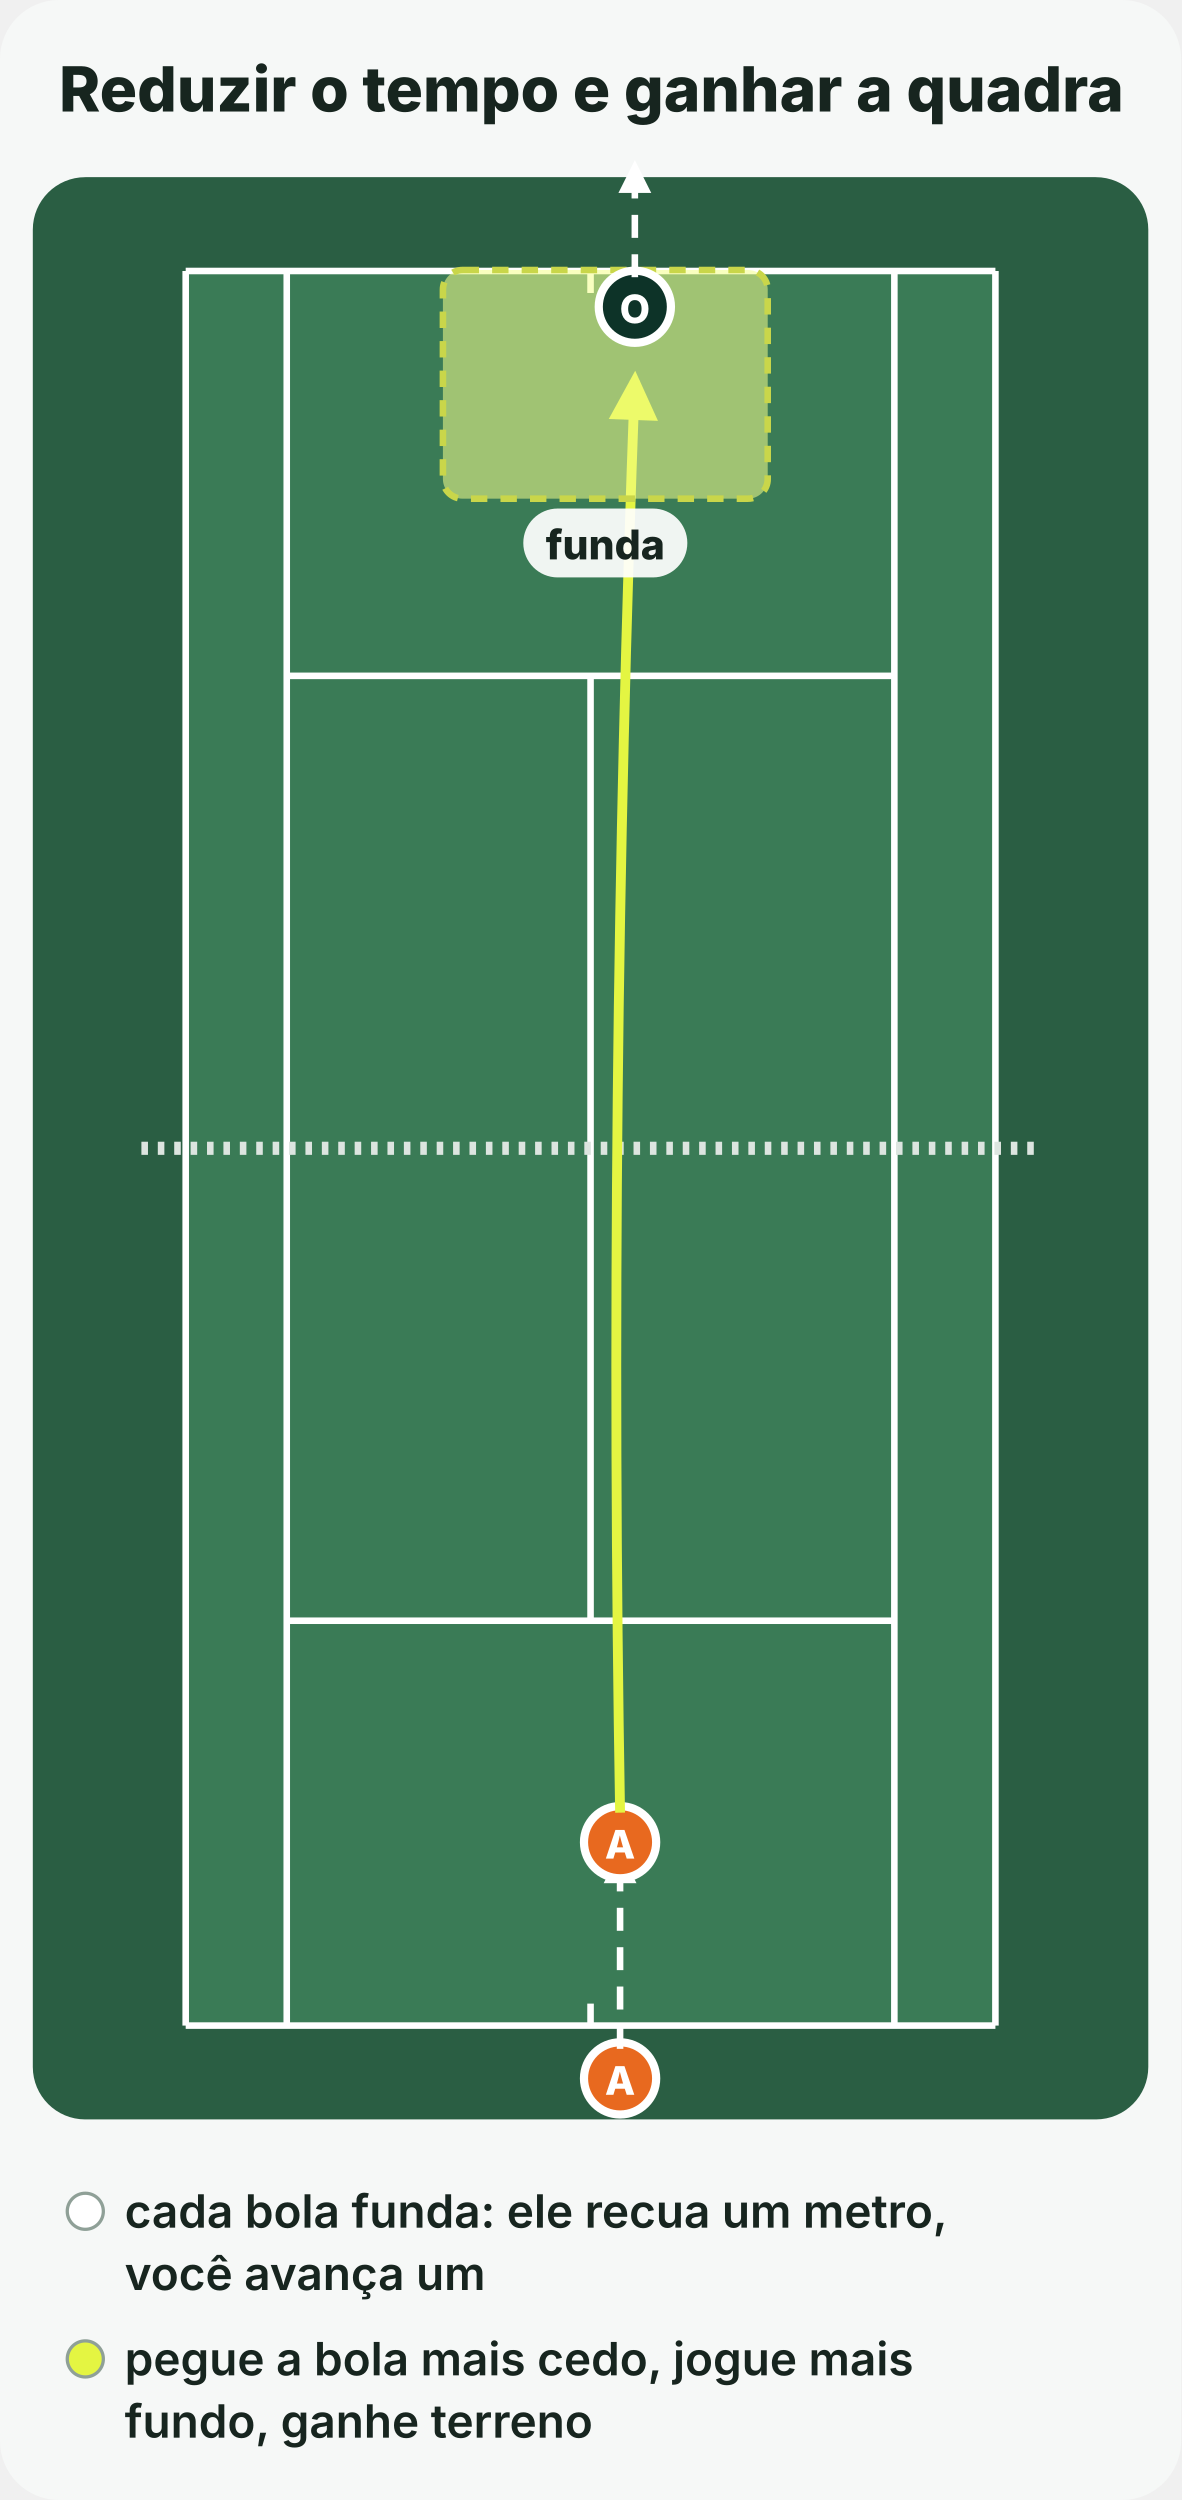
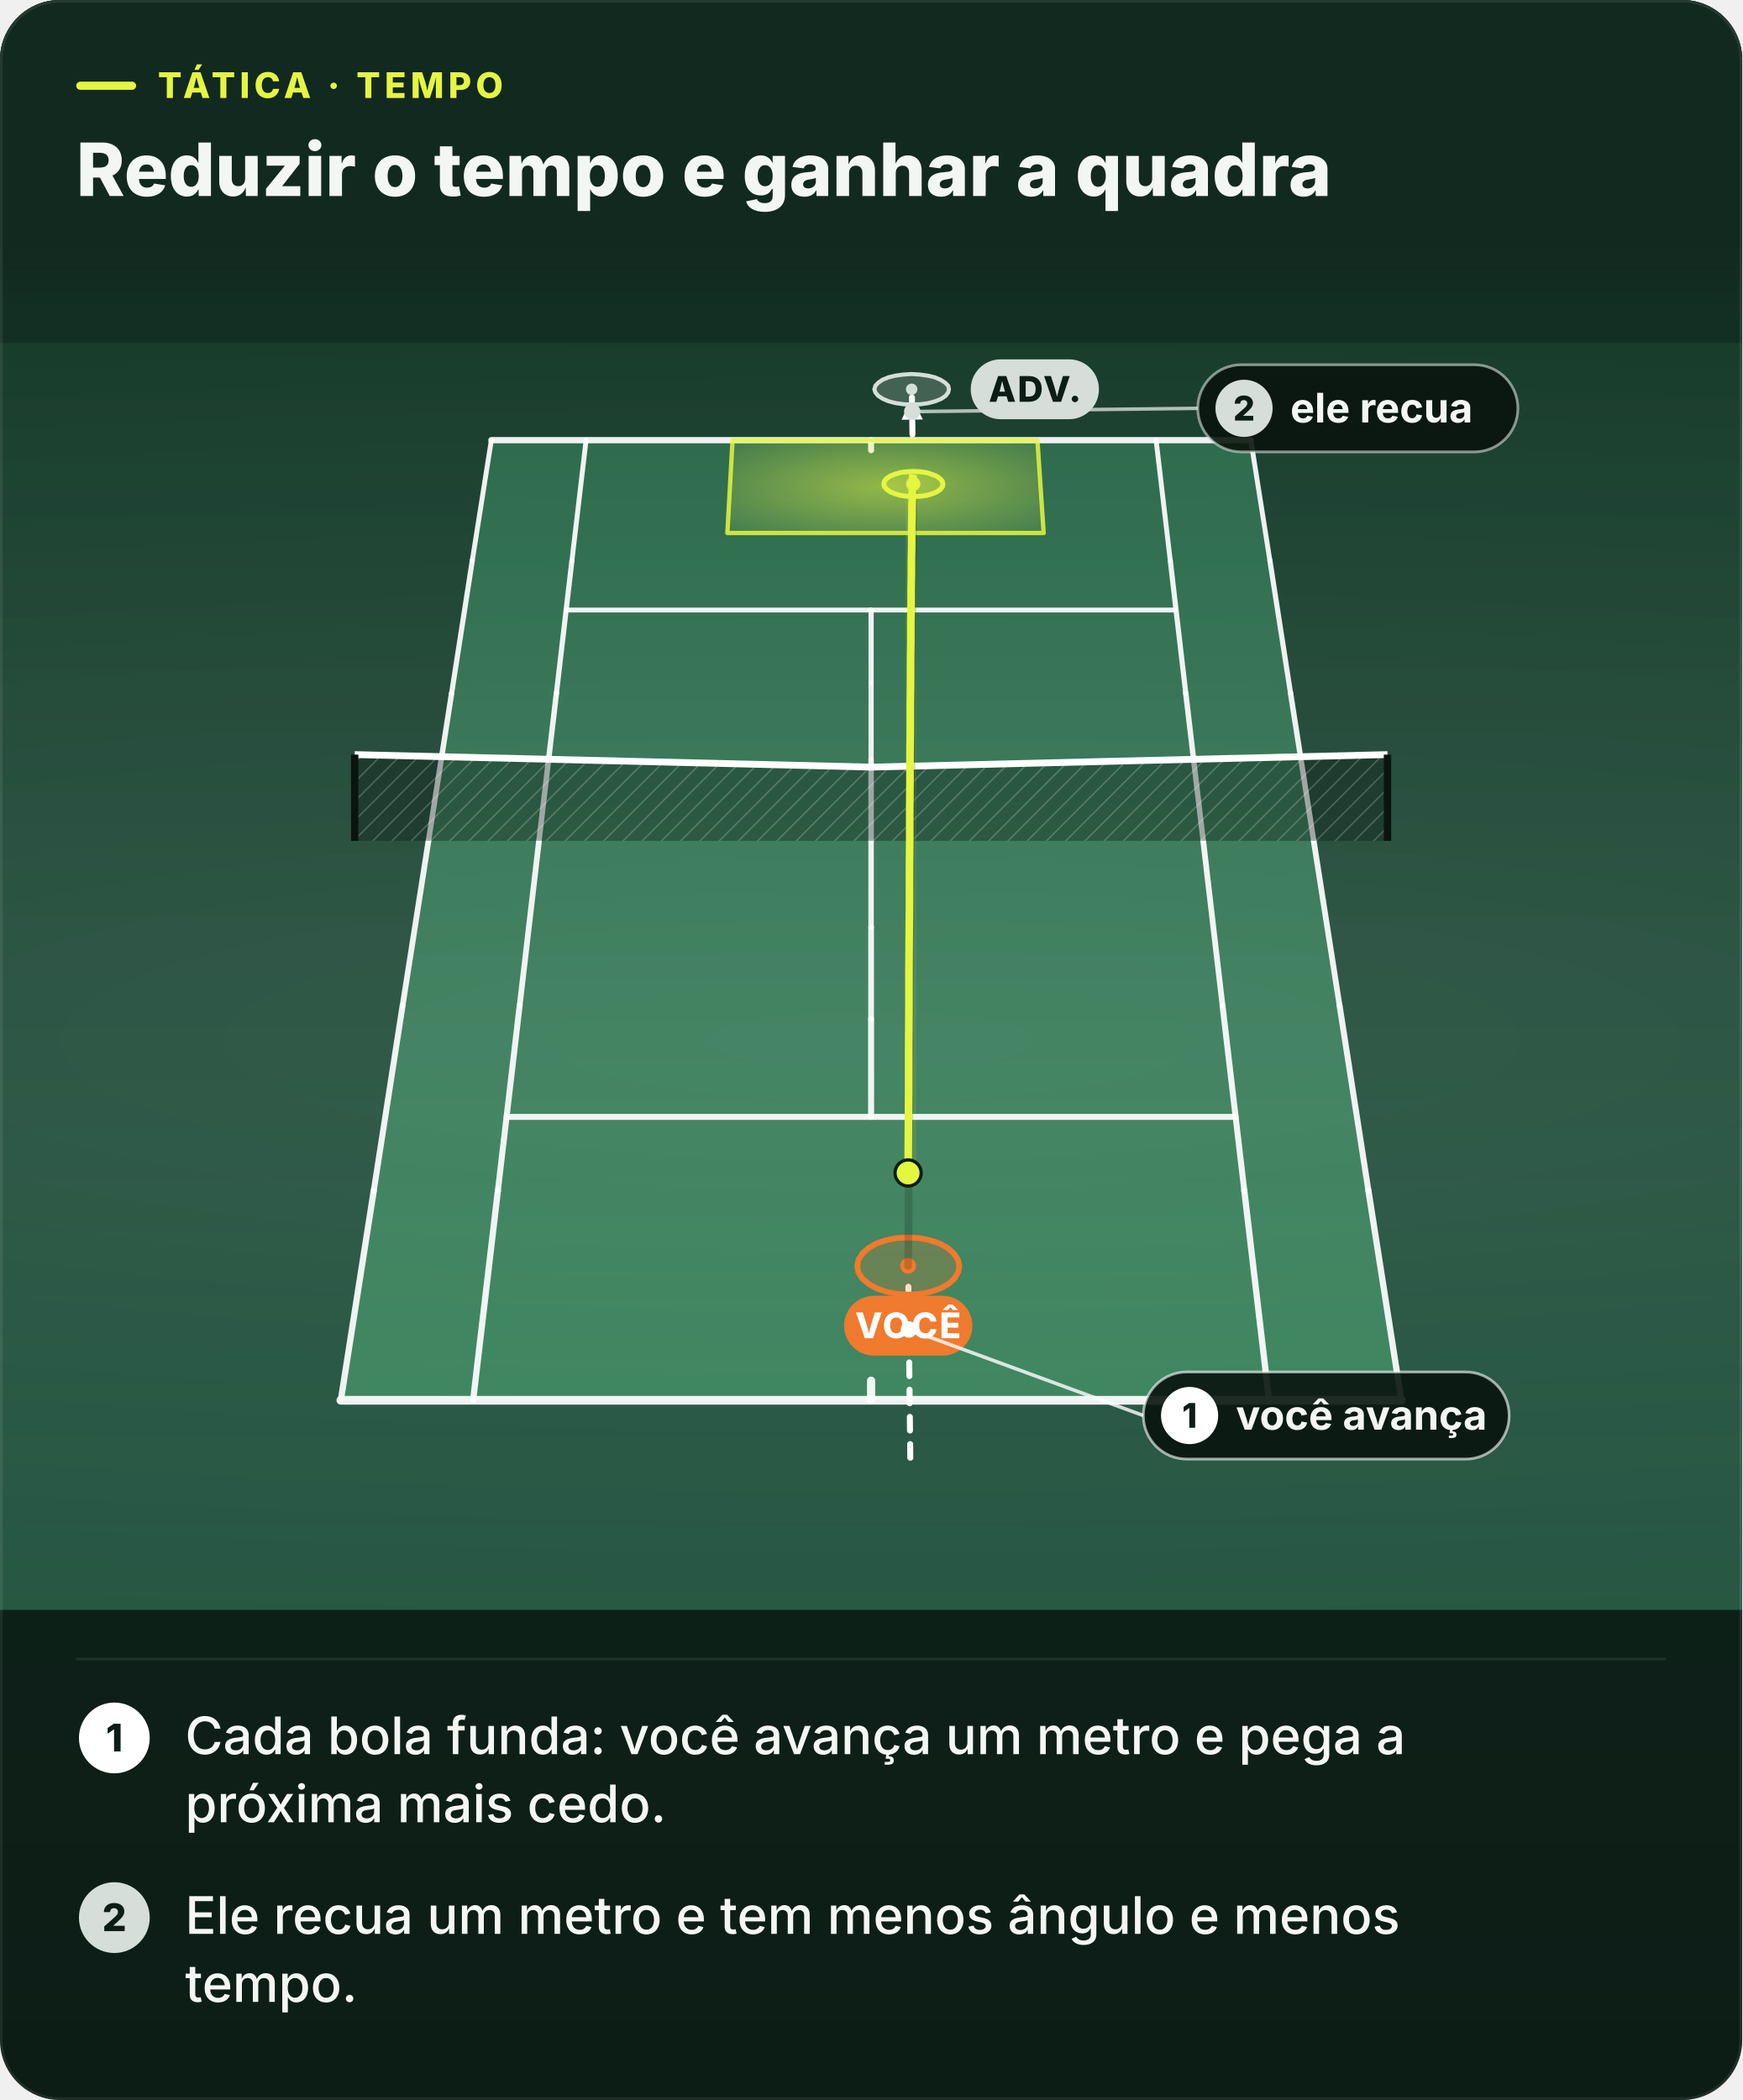
- <svg xmlns="http://www.w3.org/2000/svg" viewBox="0 0 360 762" width="360" height="762" role="img" aria-label="Reduzir o tempo e ganhar a quadra" font-family="Inter, system-ui, -apple-system, Segoe UI, sans-serif">
+ <svg xmlns="http://www.w3.org/2000/svg" viewBox="0 0 640 771.442" width="640" height="771.442" role="img" aria-label="Reduzir o tempo e ganhar a quadra" font-family="Inter, -apple-system, BlinkMacSystemFont, Segoe UI, Roboto, system-ui, sans-serif">
  <defs>
-     <marker id="seta" viewBox="0 0 10 10" refX="8" refY="5" markerWidth="5" markerHeight="5" orient="auto-start-reverse">
-       <path d="M0 0L10 5L0 10z" fill="context-stroke" />
-     </marker>
+     <linearGradient id="gFundo" x1="0" y1="0" x2="0" y2="1">
+       <stop offset="0" stop-color="#12291F" />
+       <stop offset="1" stop-color="#0C1D16" />
+     </linearGradient>
+     <clipPath id="cCartao">
+       <rect width="640" height="771.442" rx="22" />
+     </clipPath>
+     <filter id="fBrilho" x="-50%" y="-50%" width="200%" height="200%">
+       <feGaussianBlur stdDeviation="3" />
+     </filter>
+     <linearGradient id="gSombraTopo" x1="0" y1="0" x2="0" y2="1">
+       <stop offset="0" stop-color="#12291F" />
+       <stop offset="1" stop-color="#12291F" stop-opacity="0" />
+     </linearGradient>
  </defs>
-   <rect width="360" height="762" rx="18" fill="#F6F8F7" />
-   <text x="18" y="34" font-size="19" font-weight="800" fill="#17251F">Reduzir o tempo e ganhar a quadra</text>
-   <rect x="10" y="54" width="340" height="592" rx="16" fill="#2A5E43" />
-   <rect x="56.6" y="82.6" width="246.8" height="534.8" fill="#3A7B56" />
-   <line x1="56.6" y1="617.4" x2="303.4" y2="617.4" stroke="#fff" stroke-width="2" />
-   <line x1="56.6" y1="82.6" x2="303.4" y2="82.6" stroke="#fff" stroke-width="2" />
-   <line x1="56.6" y1="617.4" x2="56.6" y2="82.6" stroke="#fff" stroke-width="2" />
-   <line x1="303.4" y1="617.4" x2="303.4" y2="82.6" stroke="#fff" stroke-width="2" />
-   <line x1="87.4" y1="617.4" x2="87.4" y2="82.6" stroke="#fff" stroke-width="2" />
-   <line x1="272.6" y1="617.4" x2="272.6" y2="82.6" stroke="#fff" stroke-width="2" />
-   <line x1="87.4" y1="494" x2="272.6" y2="494" stroke="#fff" stroke-width="2" />
-   <line x1="87.4" y1="206" x2="272.6" y2="206" stroke="#fff" stroke-width="2" />
-   <line x1="180" y1="494" x2="180" y2="206" stroke="#fff" stroke-width="2" />
-   <line x1="180" y1="617.4" x2="180" y2="610.7" stroke="#fff" stroke-width="2" />
-   <line x1="180" y1="82.6" x2="180" y2="89.3" stroke="#fff" stroke-width="2" />
-   <line x1="43.1" y1="350" x2="316.9" y2="350" stroke="#DDE5E0" stroke-width="4" stroke-dasharray="2 3" />
-   <circle cx="189" cy="633.5" r="11" fill="#E8691F" stroke="#fff" stroke-width="2.5" />
-   <text x="189" y="638.5" font-size="12" font-weight="800" fill="#fff" text-anchor="middle">A</text>
-   <path d="M189 624.5 Q189 595.3 189 566" fill="none" stroke="#fff" stroke-width="2" stroke-dasharray="7 5" marker-end="url(#seta)" />
-   <circle cx="189" cy="561.5" r="11" fill="#E8691F" stroke="#fff" stroke-width="2.5" />
-   <text x="189" y="566.5" font-size="12" font-weight="800" fill="#fff" text-anchor="middle">A</text>
-   <path d="M189 552.5 Q185.3 334.3 193.5 116" fill="none" stroke="#E4F542" stroke-width="3" marker-end="url(#seta)" />
-   <rect x="135" y="82.3" width="99" height="69.7" rx="6" fill="rgba(244,255,138,.55)" stroke="#C9D64A" stroke-width="2" stroke-dasharray="5 4" />
-   <rect x="159.5" y="155" width="50" height="21" rx="10.5" fill="rgba(255,255,255,.92)" />
-   <text x="184.5" y="170.5" font-size="12.5" font-weight="800" fill="#17251F" text-anchor="middle">funda</text>
-   <circle cx="193.5" cy="93.5" r="11" fill="#0D3328" stroke="#fff" stroke-width="2.5" />
-   <text x="193.5" y="98.5" font-size="12" font-weight="800" fill="#fff" text-anchor="middle">O</text>
-   <path d="M193.5 84.5 Q193.5 67.6 193.5 50.8" fill="none" stroke="#fff" stroke-width="2" stroke-dasharray="7 5" marker-end="url(#seta)" />
-   <circle cx="26" cy="674" r="5.5" fill="#fff" stroke="#8FA097" stroke-width="1" />
-   <text x="38" y="679" font-size="14" font-weight="600" fill="#17251F">cada bola funda: ele recua um metro,</text>
-   <text x="38" y="698" font-size="14" font-weight="600" fill="#17251F">você avança um</text>
-   <circle cx="26" cy="719" r="5.5" fill="#E4F542" stroke="#8FA097" stroke-width="1" />
-   <text x="38" y="724" font-size="14" font-weight="600" fill="#17251F">pegue a bola mais cedo, jogue mais</text>
-   <text x="38" y="743" font-size="14" font-weight="600" fill="#17251F">fundo, ganhe terreno</text>
+   <g clip-path="url(#cCartao)">
+     <rect width="640" height="771.442" fill="url(#gFundo)" />
+     <defs>
+       <linearGradient id="gFora" x1="0" y1="0" x2="0" y2="1">
+         <stop offset="0" stop-color="#173B2B" />
+         <stop offset="1" stop-color="#215440" />
+       </linearGradient>
+       <linearGradient id="gQuadra" x1="0" y1="0" x2="0" y2="1">
+         <stop offset="0" stop-color="#2A684A" />
+         <stop offset="1" stop-color="#358058" />
+       </linearGradient>
+       <radialGradient id="gLuz" cx=".5" cy=".55" r=".6">
+         <stop offset="0" stop-color="#fff" stop-opacity=".10" />
+         <stop offset="1" stop-color="#fff" stop-opacity="0" />
+       </radialGradient>
+       <pattern id="pRede" width="5" height="5" patternUnits="userSpaceOnUse" patternTransform="rotate(45)">
+         <line x1="0" y1="0" x2="0" y2="5" stroke="#fff" stroke-opacity=".22" stroke-width="1" />
+       </pattern>
+     </defs>
+     <rect width="640" height="128" fill="#132F23" />
+     <polygon points="-1018.4,591.4 1658.4,591.4 1186.5,126 -546.5,126" fill="url(#gFora)" />
+     <polygon points="125.2,514.4 514.8,514.4 459.5,161.7 180.5,161.7" fill="url(#gQuadra)" />
+     <polygon points="-1018.4,591.4 1658.4,591.4 1186.5,126 -546.5,126" fill="url(#gLuz)" />
+     <line x1="125.2" y1="514.4" x2="514.8" y2="514.4" stroke="rgba(255,255,255,.92)" stroke-width="3.2" stroke-linecap="round" />
+     <line x1="180.5" y1="161.7" x2="459.5" y2="161.7" stroke="rgba(255,255,255,.92)" stroke-width="2.3" stroke-linecap="round" />
+     <line x1="125.2" y1="514.4" x2="137.3" y2="437.4" stroke="rgba(255,255,255,.92)" stroke-width="2.3" stroke-linecap="round" />
+     <line x1="137.3" y1="437.4" x2="147.9" y2="369.4" stroke="rgba(255,255,255,.92)" stroke-width="2.2" stroke-linecap="round" />
+     <line x1="147.9" y1="369.4" x2="157.4" y2="308.9" stroke="rgba(255,255,255,.92)" stroke-width="2.1" stroke-linecap="round" />
+     <line x1="157.4" y1="308.9" x2="165.9" y2="254.7" stroke="rgba(255,255,255,.92)" stroke-width="2" stroke-linecap="round" />
+     <line x1="165.9" y1="254.7" x2="173.5" y2="205.9" stroke="rgba(255,255,255,.92)" stroke-width="1.9" stroke-linecap="round" />
+     <line x1="173.5" y1="205.9" x2="180.5" y2="161.7" stroke="rgba(255,255,255,.92)" stroke-width="1.8" stroke-linecap="round" />
+     <line x1="514.8" y1="514.4" x2="502.7" y2="437.4" stroke="rgba(255,255,255,.92)" stroke-width="2.3" stroke-linecap="round" />
+     <line x1="502.7" y1="437.4" x2="492.1" y2="369.4" stroke="rgba(255,255,255,.92)" stroke-width="2.2" stroke-linecap="round" />
+     <line x1="492.1" y1="369.4" x2="482.6" y2="308.9" stroke="rgba(255,255,255,.92)" stroke-width="2.1" stroke-linecap="round" />
+     <line x1="482.6" y1="308.9" x2="474.1" y2="254.7" stroke="rgba(255,255,255,.92)" stroke-width="2" stroke-linecap="round" />
+     <line x1="474.1" y1="254.7" x2="466.5" y2="205.9" stroke="rgba(255,255,255,.92)" stroke-width="1.9" stroke-linecap="round" />
+     <line x1="466.5" y1="205.9" x2="459.5" y2="161.7" stroke="rgba(255,255,255,.92)" stroke-width="1.8" stroke-linecap="round" />
+     <line x1="173.8" y1="514.4" x2="182.9" y2="437.4" stroke="rgba(255,255,255,.92)" stroke-width="2.3" stroke-linecap="round" />
+     <line x1="182.9" y1="437.4" x2="190.9" y2="369.4" stroke="rgba(255,255,255,.92)" stroke-width="2.2" stroke-linecap="round" />
+     <line x1="190.9" y1="369.4" x2="198" y2="308.9" stroke="rgba(255,255,255,.92)" stroke-width="2.1" stroke-linecap="round" />
+     <line x1="198" y1="308.9" x2="204.4" y2="254.7" stroke="rgba(255,255,255,.92)" stroke-width="2" stroke-linecap="round" />
+     <line x1="204.4" y1="254.7" x2="210.1" y2="205.9" stroke="rgba(255,255,255,.92)" stroke-width="1.9" stroke-linecap="round" />
+     <line x1="210.1" y1="205.9" x2="215.3" y2="161.7" stroke="rgba(255,255,255,.92)" stroke-width="1.8" stroke-linecap="round" />
+     <line x1="466.2" y1="514.4" x2="457.1" y2="437.4" stroke="rgba(255,255,255,.92)" stroke-width="2.3" stroke-linecap="round" />
+     <line x1="457.1" y1="437.4" x2="449.1" y2="369.4" stroke="rgba(255,255,255,.92)" stroke-width="2.2" stroke-linecap="round" />
+     <line x1="449.1" y1="369.4" x2="442" y2="308.9" stroke="rgba(255,255,255,.92)" stroke-width="2.1" stroke-linecap="round" />
+     <line x1="442" y1="308.9" x2="435.6" y2="254.7" stroke="rgba(255,255,255,.92)" stroke-width="2" stroke-linecap="round" />
+     <line x1="435.6" y1="254.7" x2="429.9" y2="205.9" stroke="rgba(255,255,255,.92)" stroke-width="1.9" stroke-linecap="round" />
+     <line x1="429.9" y1="205.9" x2="424.7" y2="161.7" stroke="rgba(255,255,255,.92)" stroke-width="1.8" stroke-linecap="round" />
+     <line x1="186.1" y1="410.3" x2="453.9" y2="410.3" stroke="rgba(255,255,255,.92)" stroke-width="2.2" stroke-linecap="round" />
+     <line x1="208" y1="224.1" x2="432" y2="224.1" stroke="rgba(255,255,255,.92)" stroke-width="1.8" stroke-linecap="round" />
+     <line x1="320" y1="410.3" x2="320" y2="374.4" stroke="rgba(255,255,255,.92)" stroke-width="2.2" stroke-linecap="round" />
+     <line x1="320" y1="374.4" x2="320" y2="340.6" stroke="rgba(255,255,255,.92)" stroke-width="2.1" stroke-linecap="round" />
+     <line x1="320" y1="340.6" x2="320" y2="308.9" stroke="rgba(255,255,255,.92)" stroke-width="2" stroke-linecap="round" />
+     <line x1="320" y1="308.9" x2="320" y2="279" stroke="rgba(255,255,255,.92)" stroke-width="2" stroke-linecap="round" />
+     <line x1="320" y1="279" x2="320" y2="250.8" stroke="rgba(255,255,255,.92)" stroke-width="1.9" stroke-linecap="round" />
+     <line x1="320" y1="250.8" x2="320" y2="224.1" stroke="rgba(255,255,255,.92)" stroke-width="1.9" stroke-linecap="round" />
+     <line x1="320" y1="514.4" x2="320" y2="507.2" stroke="rgba(255,255,255,.92)" stroke-width="3" stroke-linecap="round" />
+     <line x1="320" y1="161.7" x2="320" y2="165.4" stroke="rgba(255,255,255,.92)" stroke-width="2.2" stroke-linecap="round" />
+     <polygon points="130.3,308.9 509.7,308.9 509.7,277.2 320,281.8 130.3,277.2" fill="rgba(10,25,18,.35)" />
+     <polygon points="130.3,308.9 509.7,308.9 509.7,277.2 320,281.8 130.3,277.2" fill="url(#pRede)" />
+     <polyline points="130.3,277.2 320,281.8 509.7,277.2" fill="none" stroke="#fff" stroke-width="2.5" stroke-linejoin="round" />
+     <line x1="130.3" y1="308.9" x2="130.3" y2="277.2" stroke="#0A1510" stroke-width="2.7" />
+     <line x1="509.7" y1="308.9" x2="509.7" y2="277.2" stroke="#0A1510" stroke-width="2.7" />
+     <line x1="334.4" y1="535.5" x2="333.7" y2="472.7" stroke="#fff" stroke-width="2.2" stroke-dasharray="5 5" stroke-linecap="round" />
+     <polygon points="333.7,472.7 337.7,480.7 329.9,480.8" fill="#fff" />
+     <polygon points="352.4,465 351.9,462.7 350.4,460.5 348.2,458.5 345.2,456.8 341.6,455.6 337.7,454.8 333.5,454.6 329.4,454.8 325.5,455.6 321.9,456.8 319,458.5 316.8,460.5 315.4,462.7 314.9,465 315.3,467.3 316.7,469.6 319,471.6 322,473.3 325.5,474.5 329.5,475.3 333.8,475.6 338,475.3 342,474.5 345.5,473.3 348.5,471.6 350.7,469.6 352,467.3" fill="#F07A2D" fill-opacity=".22" stroke="#F07A2D" stroke-width="2.1" />
+     <circle cx="333.6" cy="465" r="2.9" fill="#F07A2D" />
+     <rect x="310.1" y="476" width="47.1" height="22" rx="11" fill="#F07A2D" />
+     <text x="333.6" y="491.6" font-size="13" font-weight="800" fill="#fff" letter-spacing="0.6" text-anchor="middle">VOCÊ</text>
+     <defs>
+       <radialGradient id="gZ1" cx=".5" cy=".5" r=".7">
+         <stop offset="0" stop-color="#E4F542" stop-opacity=".55" />
+         <stop offset="1" stop-color="#E4F542" stop-opacity=".10" />
+       </radialGradient>
+     </defs>
+     <polygon points="267.2,195.8 383.4,195.8 381.1,161.7 269.1,161.7" fill="url(#gZ1)" stroke="#E4F542" stroke-opacity=".85" stroke-width="1.6" stroke-linejoin="round" />
+     <path d="M333.6 465 L333.7 455.6 L333.8 446.4 L333.8 437.3 L333.9 428.3 L333.9 419.5 L334 410.8 L334.1 402.3 L334.1 393.9 L334.2 385.6 L334.2 377.4 L334.3 369.3 L334.3 361.4 L334.4 353.6 L334.4 345.8 L334.5 338.2 L334.5 330.7 L334.6 323.3 L334.6 316 L334.7 308.8 L334.7 301.7 L334.8 294.7 L334.8 287.8 L334.9 281 L334.9 274.3 L334.9 267.7 L335 261.1 L335 254.7 L335.1 248.3 L335.1 242 L335.2 235.8 L335.2 229.7 L335.2 223.6 L335.3 217.6 L335.3 211.7 L335.4 205.9 L335.4 200.1 L335.4 194.4 L335.5 188.8 L335.5 183.3 L335.5 177.8" fill="none" stroke="#000" stroke-opacity=".16" stroke-width="2.8" stroke-linecap="round" />
+     <path d="M333.6 430.9 L333.7 414.7 L333.8 399.2 L333.8 384.3 L333.9 370 L333.9 356.4 L334 343.3 L334.1 330.8 L334.1 318.9 L334.2 307.6 L334.2 296.8 L334.3 286.5 L334.3 276.8 L334.4 267.6 L334.4 258.8 L334.5 250.6 L334.5 242.8 L334.6 235.5 L334.6 228.7 L334.7 222.3 L334.7 216.4 L334.8 210.9 L334.8 205.8 L334.9 201.1 L334.9 196.8 L334.9 193 L335 189.5 L335 186.4 L335.1 183.7 L335.1 181.3 L335.2 179.3 L335.2 177.7 L335.2 176.4 L335.3 175.4 L335.3 174.8 L335.4 174.5 L335.4 174.5 L335.4 174.9 L335.5 175.6 L335.5 176.5 L335.5 177.8" fill="none" stroke="#E4F542" stroke-opacity=".35" stroke-width="7.3" stroke-linecap="round" filter="url(#fBrilho)" />
+     <path d="M333.6 430.9 L333.7 414.7 L333.8 399.2 L333.8 384.3 L333.9 370 L333.9 356.4 L334 343.3 L334.1 330.8 L334.1 318.9 L334.2 307.6 L334.2 296.8 L334.3 286.5 L334.3 276.8 L334.4 267.6 L334.4 258.8 L334.5 250.6 L334.5 242.8 L334.6 235.5 L334.6 228.7 L334.7 222.3 L334.7 216.4 L334.8 210.9 L334.8 205.8 L334.9 201.1 L334.9 196.8 L334.9 193 L335 189.5 L335 186.4 L335.1 183.7 L335.1 181.3 L335.2 179.3 L335.2 177.7 L335.2 176.4 L335.3 175.4 L335.3 174.8 L335.4 174.5 L335.4 174.5 L335.4 174.9 L335.5 175.6 L335.5 176.5 L335.5 177.8" fill="none" stroke="#E4F542" stroke-width="2.8" stroke-linecap="round" />
+     <circle cx="333.6" cy="430.9" r="4.8" fill="#E4F542" stroke="#0C1D16" stroke-width="1.2" />
+     <polygon points="346.4,177.8 346.1,176.7 345.3,175.8 344,174.9 342.2,174.2 340.2,173.6 337.9,173.3 335.5,173.2 333.1,173.3 330.8,173.6 328.7,174.2 327,174.9 325.7,175.8 324.9,176.7 324.7,177.8 324.9,178.8 325.8,179.8 327.1,180.7 328.8,181.4 330.9,182 333.2,182.3 335.6,182.4 338,182.3 340.4,182 342.4,181.4 344.1,180.7 345.4,179.8 346.2,178.8" fill="#E4F542" fill-opacity=".25" stroke="#E4F542" stroke-width="1.8" />
+     <circle cx="335.5" cy="177.8" r="2.6" fill="#E4F542" />
+     <line x1="335.2" y1="159.6" x2="335" y2="146" stroke="#fff" stroke-width="2.2" stroke-dasharray="5 5" stroke-linecap="round" />
+     <polygon points="335,146 339,154.1 331.2,154.2" fill="#fff" />
+     <polygon points="348.6,143 348.3,141.7 347.2,140.6 345.5,139.5 343.4,138.6 340.8,138 337.9,137.6 334.8,137.4 331.8,137.6 328.9,138 326.4,138.6 324.2,139.5 322.6,140.6 321.6,141.7 321.2,143 321.6,144.2 322.6,145.4 324.3,146.5 326.4,147.4 329.1,148.1 332,148.5 335,148.6 338.1,148.5 341,148.1 343.6,147.4 345.8,146.5 347.4,145.4 348.3,144.2" fill="#D5DED9" fill-opacity=".22" stroke="#D5DED9" stroke-width="1.5" />
+     <circle cx="334.9" cy="143" r="2.1" fill="#D5DED9" />
+     <rect x="356.6" y="132" width="47.1" height="22" rx="11" fill="#D5DED9" />
+     <text x="380.2" y="147.6" font-size="13" font-weight="800" fill="#0C1D16" letter-spacing="0.6" text-anchor="middle">ADV.</text>
+     <line x1="333.9" y1="488.4" x2="420" y2="520" stroke="#fff" stroke-opacity=".8" stroke-width="1.3" />
+     <circle cx="333.9" cy="488.4" r="3" fill="#fff" />
+     <rect x="420" y="504" width="134.4" height="32" rx="16" fill="rgba(8,20,14,.9)" stroke="#fff" stroke-opacity=".6" />
+     <circle cx="437" cy="520" r="10.5" fill="#fff" />
+     <text x="437" y="524.5" font-size="12.5" font-weight="800" fill="#0C1D16" text-anchor="middle">1</text>
+     <text x="454" y="525.2" font-size="15" font-weight="700" fill="#F3F7F4">você avança</text>
+     <line x1="335.1" y1="151.2" x2="440" y2="150" stroke="#D5DED9" stroke-opacity=".8" stroke-width="1.3" />
+     <circle cx="335.1" cy="151.2" r="3" fill="#D5DED9" />
+     <rect x="440" y="134" width="117.6" height="32" rx="16" fill="rgba(8,20,14,.9)" stroke="#D5DED9" stroke-opacity=".6" />
+     <circle cx="457" cy="150" r="10.5" fill="#D5DED9" />
+     <text x="457" y="154.5" font-size="12.5" font-weight="800" fill="#0C1D16" text-anchor="middle">2</text>
+     <text x="474" y="155.2" font-size="15" font-weight="700" fill="#F3F7F4">ele recua</text>
+     <rect width="640" height="92" fill="#12291F" />
+     <rect y="92" width="640" height="26" fill="url(#gSombraTopo)" />
+     <rect x="28" y="30" width="22" height="3" rx="1.5" fill="#E4F542" />
+     <text x="58" y="36" font-size="13" font-weight="800" fill="#E4F542" letter-spacing="1.6">TÁTICA · TEMPO</text>
+     <text x="28" y="72" font-size="27" font-weight="800" fill="#F3F7F4">Reduzir o tempo e ganhar a quadra</text>
+     <line x1="28" y1="609.442" x2="612" y2="609.442" stroke="rgba(255,255,255,.08)" />
+     <circle cx="42" cy="638.442" r="13" fill="#fff" />
+     <text x="42" y="643.4" font-size="14" font-weight="800" fill="#0C1D16" text-anchor="middle">1</text>
+     <text x="68" y="644.4" font-size="19" font-weight="500" fill="#F3F7F4">Cada bola funda: você avança um metro e pega a</text>
+     <text x="68" y="669.4" font-size="19" font-weight="500" fill="#F3F7F4">próxima mais cedo.</text>
+     <circle cx="42" cy="704.442" r="13" fill="#D5DED9" />
+     <text x="42" y="709.4" font-size="14" font-weight="800" fill="#0C1D16" text-anchor="middle">2</text>
+     <text x="68" y="710.4" font-size="19" font-weight="500" fill="#F3F7F4">Ele recua um metro e tem menos ângulo e menos</text>
+     <text x="68" y="735.4" font-size="19" font-weight="500" fill="#F3F7F4">tempo.</text>
+   </g>
+   <rect x=".5" y=".5" width="639" height="770.442" rx="21.5" fill="none" stroke="rgba(255,255,255,.08)" />
</svg>
